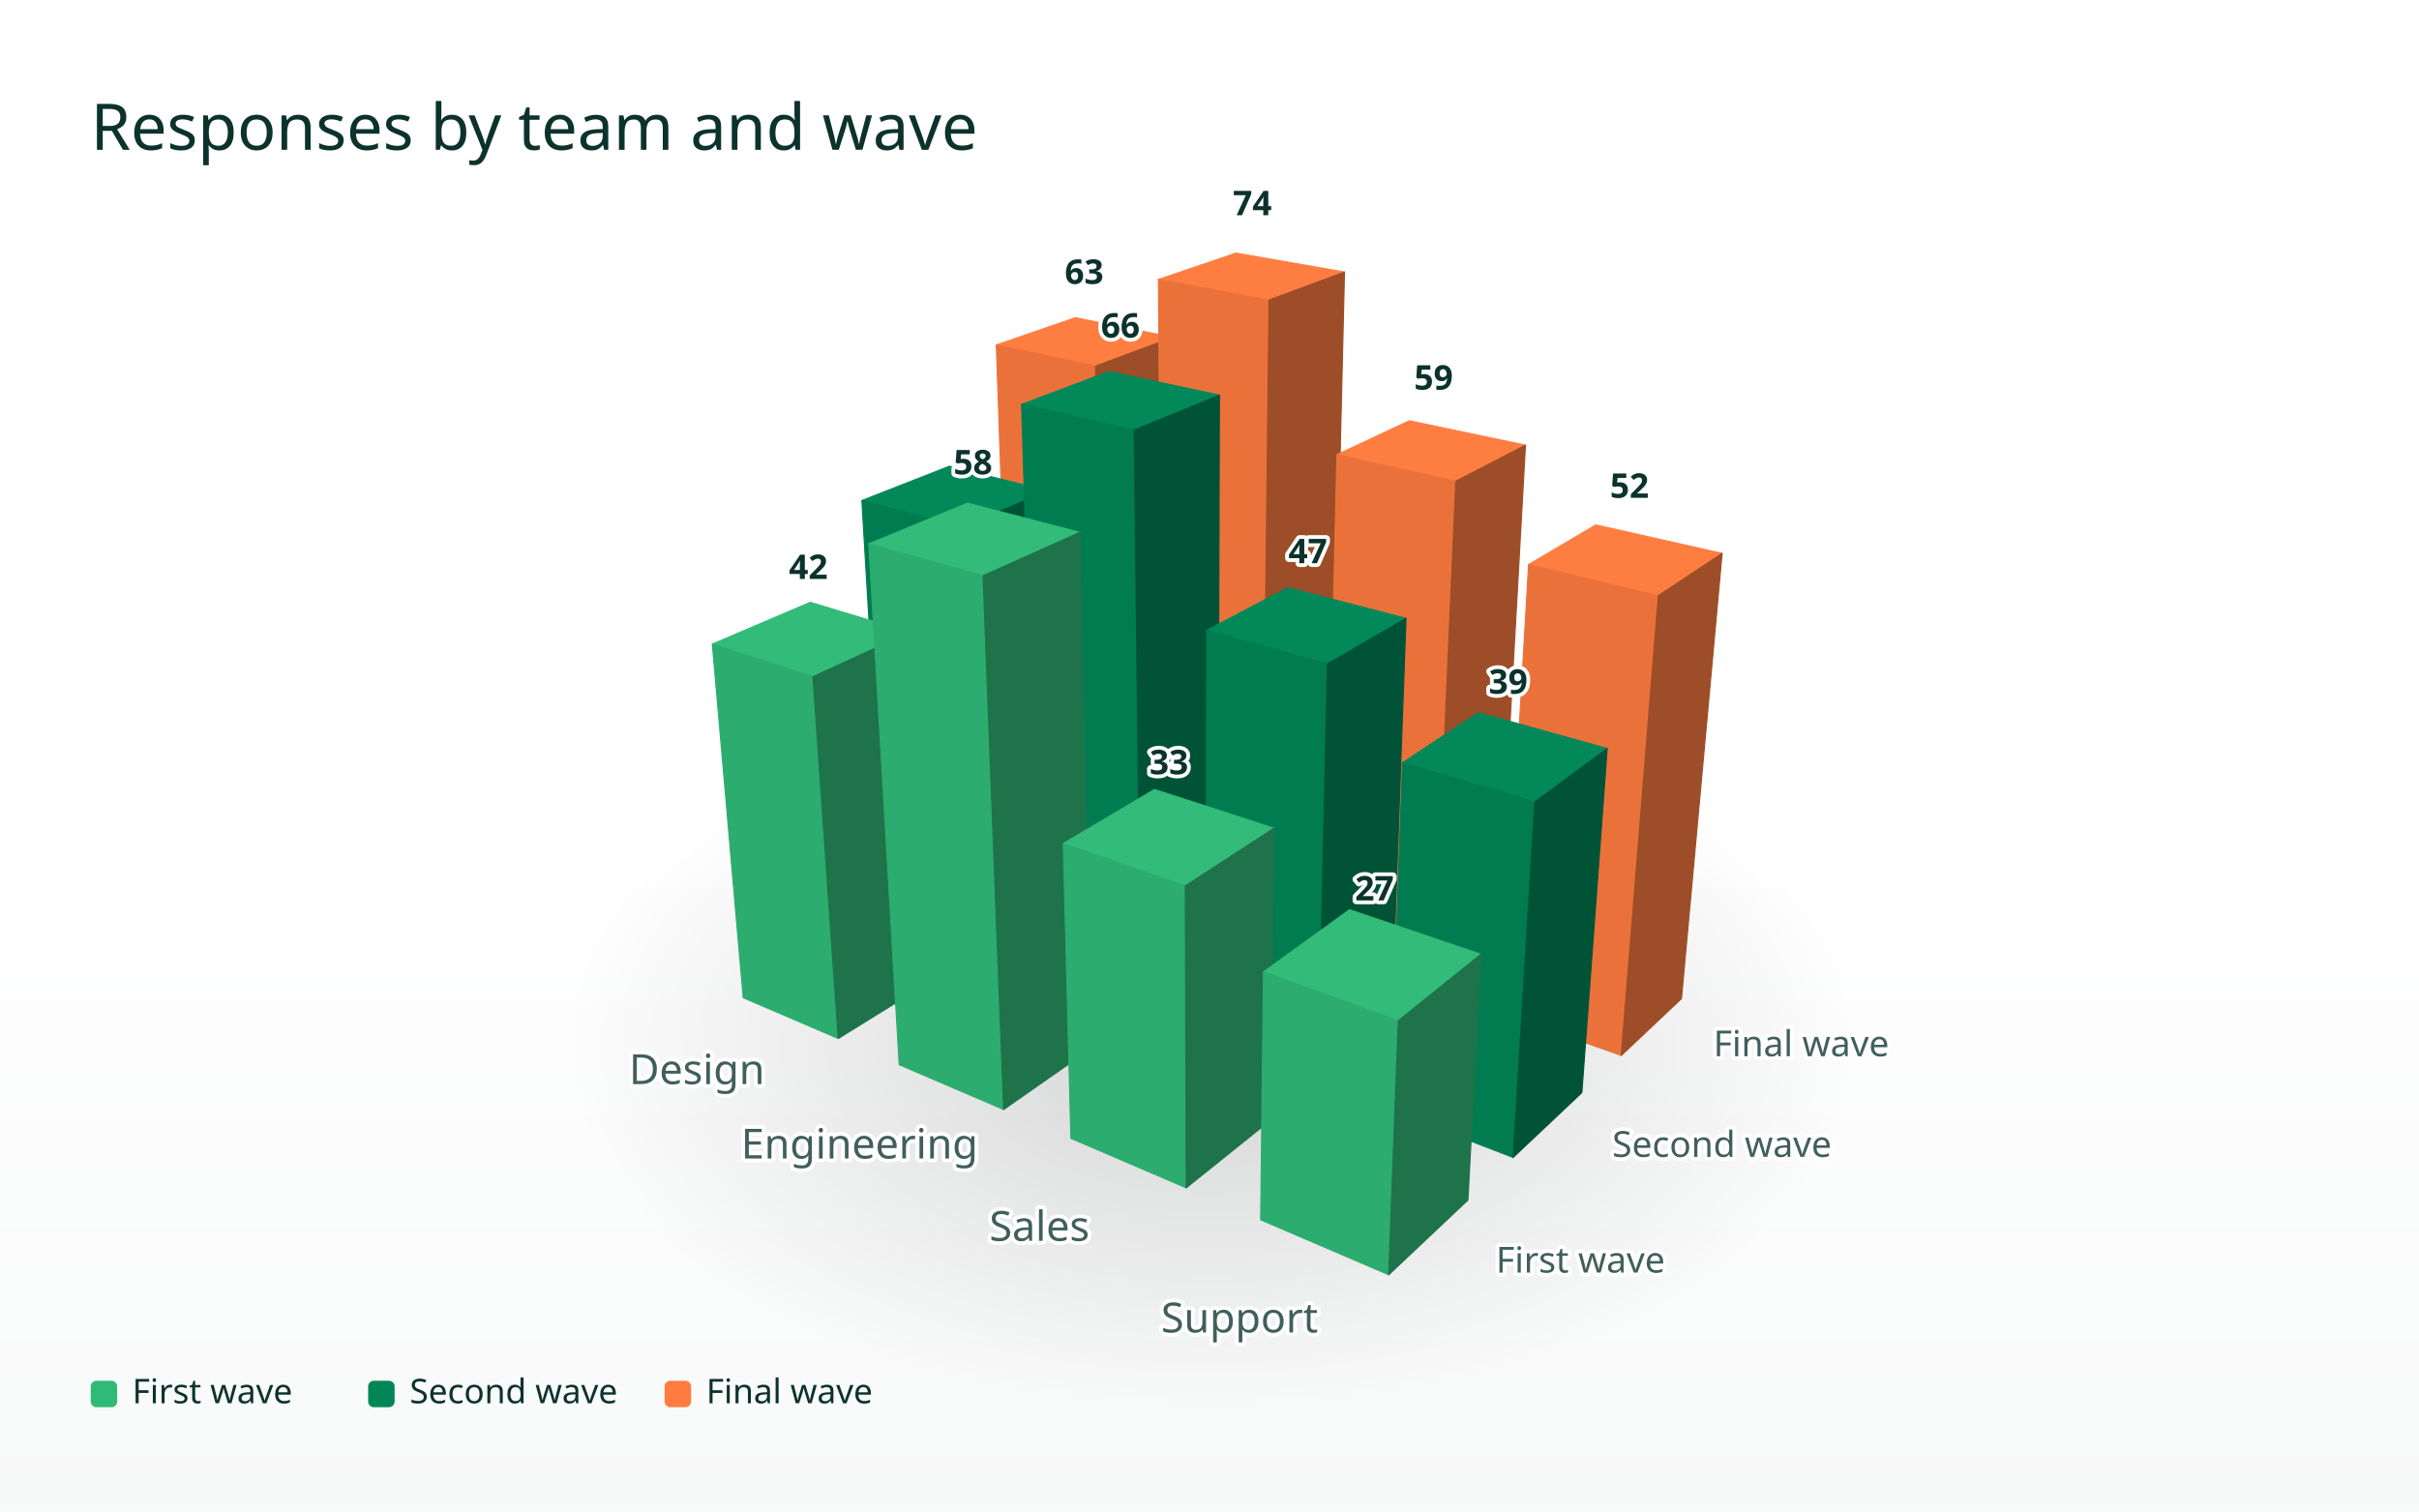
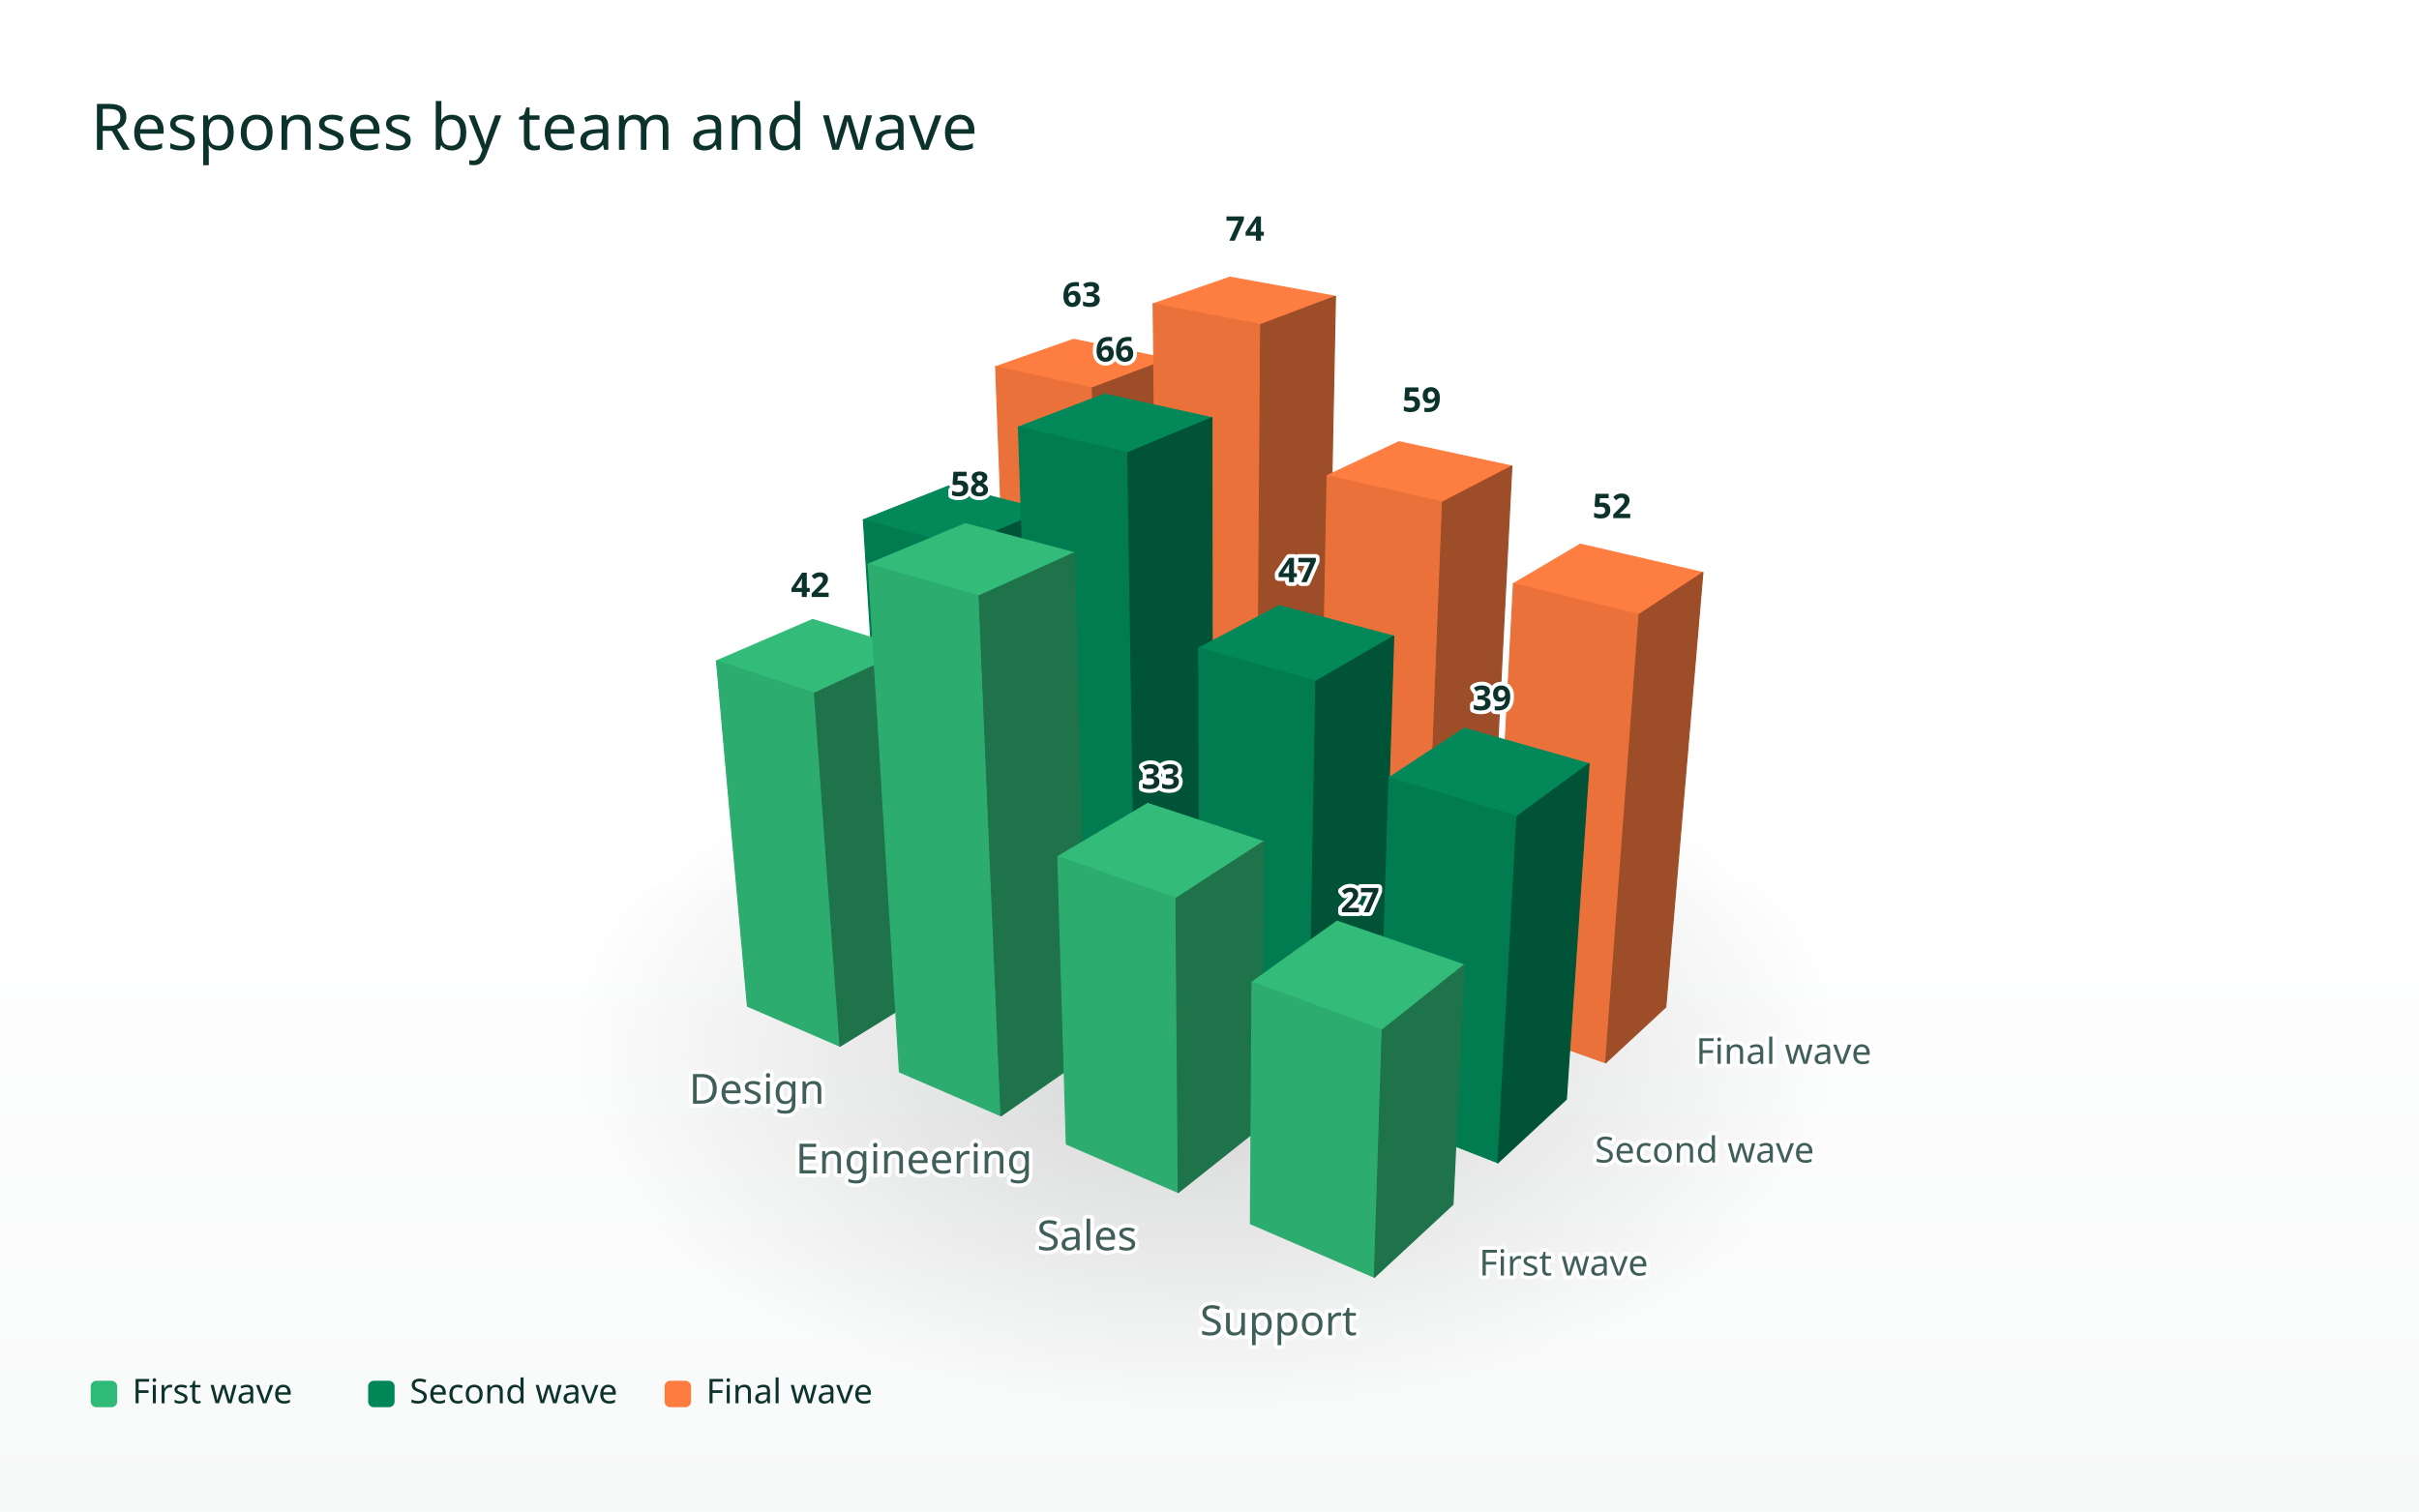
<svg xmlns="http://www.w3.org/2000/svg" width="1280" height="800" viewBox="0 0 1280 800">
  <path fill="#fff" d="M0 0h1280v800H0z" />
  <svg width="1280" height="800" color="#030711" style="position:absolute;inset:0;width:100%;height:100%;display:block" viewBox="0 0 1280 800">
    <path fill="#fff" d="M0 0h1280v800H0z" style="fill:#fff" />
    <g class="chart3d-vector" font-family="SUSE, sans-serif">
      <defs>
-         <linearGradient id="c3b7x2w3stage" x1="0" x2="0" y1="0" y2="1">
+         <linearGradient id="c35lu3d2stage" x1="0" x2="0" y1="0" y2="1">
          <stop offset="0" stop-color="#fff" style="stop-color:#fff" />
          <stop offset=".55" stop-color="#fff" style="stop-color:#fff" />
          <stop offset="1" stop-color="#f8f9f9" style="stop-color:#f8f9f9" />
        </linearGradient>
      </defs>
-       <path fill="url(#c3b7x2w3stage)" d="M0 0h1280v800H0z" style="fill:url(#c3b7x2w3stage)" />
+       <path fill="url(#c35lu3d2stage)" d="M0 0h1280v800H0z" style="fill:url(#c35lu3d2stage)" />
      <defs>
-         <radialGradient id="c3b7x2w3contact">
+         <radialGradient id="c35lu3d2contact">
          <stop offset="0" stop-opacity=".16" style="stop-opacity:.16" />
          <stop offset="1" stop-opacity="0" style="stop-opacity:0" />
        </radialGradient>
      </defs>
-       <ellipse cx="640.61" cy="554.71" fill="url(#c3b7x2w3contact)" rx="344.35" ry="193.72" style="fill:url(#c3b7x2w3contact)" />
-       <path fill="#fe7e42" stroke="#fe7e42" stroke-linejoin="round" stroke-width=".6" d="m568.99 168.15 51.67 10.37-40.97 15.22-52.5-11.17z" style="fill:#fe7e42;stroke:#fe7e42;stroke-width:.6px;stroke-linejoin:round" />
-       <path fill="#ea723a" stroke="#ea723a" stroke-linejoin="round" stroke-width=".6" d="m536.35 445.35 48.21 16.98-4.87-268.59-52.5-11.17z" style="fill:#ea723a;stroke:#ea723a;stroke-width:.6px;stroke-linejoin:round" />
-       <path fill="#9d4d27" stroke="#9d4d27" stroke-linejoin="round" stroke-width=".6" d="m584.56 462.33 37.39-23.15-1.29-260.66-40.97 15.22z" style="fill:#9d4d27;stroke:#9d4d27;stroke-width:.6px;stroke-linejoin:round" />
-       <path fill="#038859" stroke="#038859" stroke-linejoin="round" stroke-width=".6" d="m502.38 246.75 52.09 13.06-45.57 19.24-52.84-14.13z" style="fill:#038859;stroke:#038859;stroke-width:.6px;stroke-linejoin:round" />
-       <path fill="#007c50" stroke="#007c50" stroke-linejoin="round" stroke-width=".6" d="m469.04 484.27 49.29 19.08-9.43-224.3-52.84-14.13z" style="fill:#007c50;stroke:#007c50;stroke-width:.6px;stroke-linejoin:round" />
-       <path fill="#005336" stroke="#005336" stroke-linejoin="round" stroke-width=".6" d="m518.33 503.35 41.97-26-5.83-217.54-45.57 19.24z" style="fill:#005336;stroke:#005336;stroke-width:.6px;stroke-linejoin:round" />
-       <path fill="#fe7e42" stroke="#fe7e42" stroke-linejoin="round" stroke-width=".6" d="m654.03 133.95 57.4 10.04-39.92 14.8-58.54-10.87z" style="fill:#fe7e42;stroke:#fe7e42;stroke-width:.6px;stroke-linejoin:round" />
-       <path fill="#ea723a" stroke="#ea723a" stroke-linejoin="round" stroke-width=".6" d="m615.35 473.18 52.41 18.46 3.75-332.85-58.54-10.87z" style="fill:#ea723a;stroke:#ea723a;stroke-width:.6px;stroke-linejoin:round" />
-       <path fill="#9d4d27" stroke="#9d4d27" stroke-linejoin="round" stroke-width=".6" d="m667.76 491.64 35.99-25.16 7.68-322.49-39.92 14.8z" style="fill:#9d4d27;stroke:#9d4d27;stroke-width:.6px;stroke-linejoin:round" />
-       <path fill="#fe7e42" stroke="#fe7e42" stroke-linejoin="round" stroke-width=".6" d="m745.71 222.7 61.49 12.9-36.86 19.06-62.92-14.01z" style="fill:#fe7e42;stroke:#fe7e42;stroke-width:.6px;stroke-linejoin:round" />
-       <path fill="#ea723a" stroke="#ea723a" stroke-linejoin="round" stroke-width=".6" d="m701.31 503.46 57.2 20.16 11.83-268.96-62.92-14.01z" style="fill:#ea723a;stroke:#ea723a;stroke-width:.6px;stroke-linejoin:round" />
-       <path fill="#9d4d27" stroke="#9d4d27" stroke-linejoin="round" stroke-width=".6" d="m758.51 523.62 34.18-27.46L807.2 235.6l-36.86 19.06z" style="fill:#9d4d27;stroke:#9d4d27;stroke-width:.6px;stroke-linejoin:round" />
-       <path fill="#33bb7a" stroke="#33bb7a" stroke-linejoin="round" stroke-width=".6" d="m428.73 318.78 52.61 15.88-51.17 23.49-53.25-17.26z" style="fill:#33bb7a;stroke:#33bb7a;stroke-width:.6px;stroke-linejoin:round" />
-       <path fill="#2cac6f" stroke="#2cac6f" stroke-linejoin="round" stroke-width=".6" d="m393.27 528.07 50.27 21.58-13.37-191.5-53.25-17.26z" style="fill:#2cac6f;stroke:#2cac6f;stroke-width:.6px;stroke-linejoin:round" />
-       <path fill="#1e734a" stroke="#1e734a" stroke-linejoin="round" stroke-width=".6" d="M443.54 549.65 491 520.26l-9.66-185.6-51.17 23.49z" style="fill:#1e734a;stroke:#1e734a;stroke-width:.6px;stroke-linejoin:round" />
-       <path fill="#038859" stroke="#038859" stroke-linejoin="round" stroke-width=".6" d="m586.76 196.62 58.49 12.5-45.1 18.49-59.57-13.59z" style="fill:#038859;stroke:#038859;stroke-width:.6px;stroke-linejoin:round" />
-       <path fill="#007c50" stroke="#007c50" stroke-linejoin="round" stroke-width=".6" d="m549.89 515.56 53.87 20.85-3.61-308.8-59.57-13.59z" style="fill:#007c50;stroke:#007c50;stroke-width:.6px;stroke-linejoin:round" />
-       <path fill="#005336" stroke="#005336" stroke-linejoin="round" stroke-width=".6" d="m603.76 536.41 40.6-28.4.89-298.89-45.1 18.49z" style="fill:#005336;stroke:#005336;stroke-width:.6px;stroke-linejoin:round" />
-       <path fill="#fe7e42" stroke="#fe7e42" stroke-linejoin="round" stroke-width=".6" d="m844.39 277.81 66.86 15.08-33.74 22.34-68.67-16.42z" style="fill:#fe7e42;stroke:#fe7e42;stroke-width:.6px;stroke-linejoin:round" />
-       <path fill="#ea723a" stroke="#ea723a" stroke-linejoin="round" stroke-width=".6" d="m795.19 536.53 62.68 22.08 19.64-243.38-68.67-16.42z" style="fill:#ea723a;stroke:#ea723a;stroke-width:.6px;stroke-linejoin:round" />
-       <path fill="#9d4d27" stroke="#9d4d27" stroke-linejoin="round" stroke-width=".6" d="m857.87 558.61 31.87-30.07 21.51-235.65-33.74 22.34z" style="fill:#9d4d27;stroke:#9d4d27;stroke-width:.6px;stroke-linejoin:round" />
-       <path fill="#038859" stroke="#038859" stroke-linejoin="round" stroke-width=".6" d="m681.46 311 62.52 16.27-41.57 24.12-63.91-17.73z" style="fill:#038859;stroke:#038859;stroke-width:.6px;stroke-linejoin:round" />
-       <path fill="#007c50" stroke="#007c50" stroke-linejoin="round" stroke-width=".6" d="m638.32 549.78 59.13 22.88 4.96-221.27-63.91-17.73z" style="fill:#007c50;stroke:#007c50;stroke-width:.6px;stroke-linejoin:round" />
-       <path fill="#005336" stroke="#005336" stroke-linejoin="round" stroke-width=".6" d="m697.45 572.66 38.78-31.15 7.75-214.24-41.57 24.12z" style="fill:#005336;stroke:#005336;stroke-width:.6px;stroke-linejoin:round" />
-       <path fill="#33bb7a" stroke="#33bb7a" stroke-linejoin="round" stroke-width=".6" d="m511.95 266.3 59.46 15.45-51.24 22.98-60.45-16.9z" style="fill:#33bb7a;stroke:#33bb7a;stroke-width:.6px;stroke-linejoin:round" />
-       <path fill="#2cac6f" stroke="#2cac6f" stroke-linejoin="round" stroke-width=".6" d="m475.82 563.51 55.26 23.72-10.91-282.5-60.45-16.9z" style="fill:#2cac6f;stroke:#2cac6f;stroke-width:.6px;stroke-linejoin:round" />
-       <path fill="#1e734a" stroke="#1e734a" stroke-linejoin="round" stroke-width=".6" d="m531.08 587.23 46.17-32.29-5.84-273.19-51.24 22.98z" style="fill:#1e734a;stroke:#1e734a;stroke-width:.6px;stroke-linejoin:round" />
-       <path fill="#038859" stroke="#038859" stroke-linejoin="round" stroke-width=".6" d="m782.29 377.14 68.15 19.02-38.3 28.28-69.96-20.79z" style="fill:#038859;stroke:#038859;stroke-width:.6px;stroke-linejoin:round" />
-       <path fill="#007c50" stroke="#007c50" stroke-linejoin="round" stroke-width=".6" d="m735.47 587.37 65.18 25.23 11.49-188.16-69.96-20.79z" style="fill:#007c50;stroke:#007c50;stroke-width:.6px;stroke-linejoin:round" />
-       <path fill="#005336" stroke="#005336" stroke-linejoin="round" stroke-width=".6" d="m800.65 612.6 36.38-34.33 13.41-182.11-38.3 28.28z" style="fill:#005336;stroke:#005336;stroke-width:.6px;stroke-linejoin:round" />
-       <path fill="#33bb7a" stroke="#33bb7a" stroke-linejoin="round" stroke-width=".6" d="m610.89 417.84 63.22 20.52-46.93 30.53-64.54-22.46z" style="fill:#33bb7a;stroke:#33bb7a;stroke-width:.6px;stroke-linejoin:round" />
-       <path fill="#2cac6f" stroke="#2cac6f" stroke-linejoin="round" stroke-width=".6" d="m566.65 602.49 61.03 26.2-.5-159.8-64.54-22.46z" style="fill:#2cac6f;stroke:#2cac6f;stroke-width:.6px;stroke-linejoin:round" />
-       <path fill="#1e734a" stroke="#1e734a" stroke-linejoin="round" stroke-width=".6" d="m627.68 628.69 44.38-35.64 2.05-154.69-46.93 30.53z" style="fill:#1e734a;stroke:#1e734a;stroke-width:.6px;stroke-linejoin:round" />
-       <path fill="#33bb7a" stroke="#33bb7a" stroke-linejoin="round" stroke-width=".6" d="m714.1 481.49 69.5 23.58-43.72 35.2-71.29-25.9z" style="fill:#33bb7a;stroke:#33bb7a;stroke-width:.6px;stroke-linejoin:round" />
-       <path fill="#2cac6f" stroke="#2cac6f" stroke-linejoin="round" stroke-width=".6" d="m667.07 645.61 67.76 29.09 5.05-134.43-71.29-25.9z" style="fill:#2cac6f;stroke:#2cac6f;stroke-width:.6px;stroke-linejoin:round" />
-       <path fill="#1e734a" stroke="#1e734a" stroke-linejoin="round" stroke-width=".6" d="m734.83 674.7 41.92-39.55 6.85-130.08-43.72 35.2z" style="fill:#1e734a;stroke:#1e734a;stroke-width:.6px;stroke-linejoin:round" />
+       <ellipse cx="637.6" cy="558.14" fill="url(#c35lu3d2contact)" rx="337.09" ry="190.07" style="fill:url(#c35lu3d2contact)" />
+       <path fill="#fe7e42" stroke="#fe7e42" stroke-linejoin="round" stroke-width=".6" d="m568.11 179.59 50.38 10.42-40.5 15.28-51.15-11.22z" style="fill:#fe7e42;stroke:#fe7e42;stroke-width:.6px;stroke-linejoin:round" />
+       <path fill="#ea723a" stroke="#ea723a" stroke-linejoin="round" stroke-width=".6" d="m536.53 451.08 47.07 16.76-5.61-262.55-51.15-11.22z" style="fill:#ea723a;stroke:#ea723a;stroke-width:.6px;stroke-linejoin:round" />
+       <path fill="#9d4d27" stroke="#9d4d27" stroke-linejoin="round" stroke-width=".6" d="m583.6 467.84 37-22.85-2.11-254.98-40.5 15.28z" style="fill:#9d4d27;stroke:#9d4d27;stroke-width:.6px;stroke-linejoin:round" />
+       <path fill="#038859" stroke="#038859" stroke-linejoin="round" stroke-width=".6" d="m502.48 256.99 50.77 13.02-44.94 19.15-51.46-14.06z" style="fill:#038859;stroke:#038859;stroke-width:.6px;stroke-linejoin:round" />
+       <path fill="#007c50" stroke="#007c50" stroke-linejoin="round" stroke-width=".6" d="m470.1 489.46 48.08 18.78-9.87-219.08-51.46-14.06z" style="fill:#007c50;stroke:#007c50;stroke-width:.6px;stroke-linejoin:round" />
+       <path fill="#005336" stroke="#005336" stroke-linejoin="round" stroke-width=".6" d="m518.18 508.24 41.44-25.6-6.37-212.63-44.94 19.15z" style="fill:#005336;stroke:#005336;stroke-width:.6px;stroke-linejoin:round" />
+       <path fill="#fe7e42" stroke="#fe7e42" stroke-linejoin="round" stroke-width=".6" d="m650.81 146.71 55.83 10.13-39.55 14.92-56.9-10.95z" style="fill:#fe7e42;stroke:#fe7e42;stroke-width:.6px;stroke-linejoin:round" />
+       <path fill="#ea723a" stroke="#ea723a" stroke-linejoin="round" stroke-width=".6" d="m613.64 478.53 51.1 18.19 2.35-324.96-56.9-10.95z" style="fill:#ea723a;stroke:#ea723a;stroke-width:.6px;stroke-linejoin:round" />
+       <path fill="#9d4d27" stroke="#9d4d27" stroke-linejoin="round" stroke-width=".6" d="m664.74 496.72 35.68-24.8 6.22-315.08-39.55 14.92z" style="fill:#9d4d27;stroke:#9d4d27;stroke-width:.6px;stroke-linejoin:round" />
+       <path fill="#fe7e42" stroke="#fe7e42" stroke-linejoin="round" stroke-width=".6" d="m740.25 233.79 59.74 12.9-36.66 19.01-61.06-13.97z" style="fill:#fe7e42;stroke:#fe7e42;stroke-width:.6px;stroke-linejoin:round" />
+       <path fill="#ea723a" stroke="#ea723a" stroke-linejoin="round" stroke-width=".6" d="m697.41 508.36 55.66 19.81 10.26-262.47-61.06-13.97z" style="fill:#ea723a;stroke:#ea723a;stroke-width:.6px;stroke-linejoin:round" />
+       <path fill="#9d4d27" stroke="#9d4d27" stroke-linejoin="round" stroke-width=".6" d="m753.07 528.17 33.98-27 12.94-254.48-36.66 19.01z" style="fill:#9d4d27;stroke:#9d4d27;stroke-width:.6px;stroke-linejoin:round" />
+       <path fill="#33bb7a" stroke="#33bb7a" stroke-linejoin="round" stroke-width=".6" d="m430.04 327.87 51.23 15.75-50.33 23.24-51.83-17.07z" style="fill:#33bb7a;stroke:#33bb7a;stroke-width:.6px;stroke-linejoin:round" />
+       <path fill="#2cac6f" stroke="#2cac6f" stroke-linejoin="round" stroke-width=".6" d="m395.5 532.55 49 21.19-13.56-186.88-51.83-17.07z" style="fill:#2cac6f;stroke:#2cac6f;stroke-width:.6px;stroke-linejoin:round" />
+       <path fill="#1e734a" stroke="#1e734a" stroke-linejoin="round" stroke-width=".6" d="m444.5 553.74 46.73-28.86-9.96-181.26-50.33 23.24z" style="fill:#1e734a;stroke:#1e734a;stroke-width:.6px;stroke-linejoin:round" />
+       <path fill="#038859" stroke="#038859" stroke-linejoin="round" stroke-width=".6" d="m584.43 208.57 56.84 12.51-44.54 18.5-57.85-13.59z" style="fill:#038859;stroke:#038859;stroke-width:.6px;stroke-linejoin:round" />
+       <path fill="#007c50" stroke="#007c50" stroke-linejoin="round" stroke-width=".6" d="m548.94 520.26 52.46 20.48-4.67-301.16-57.85-13.59z" style="fill:#007c50;stroke:#007c50;stroke-width:.6px;stroke-linejoin:round" />
+       <path fill="#005336" stroke="#005336" stroke-linejoin="round" stroke-width=".6" d="m601.4 540.74 40.16-27.91-.29-291.75-44.54 18.5z" style="fill:#005336;stroke:#005336;stroke-width:.6px;stroke-linejoin:round" />
+       <path fill="#fe7e42" stroke="#fe7e42" stroke-linejoin="round" stroke-width=".6" d="m836.24 288.02 64.83 15-33.73 22.17-66.51-16.29z" style="fill:#fe7e42;stroke:#fe7e42;stroke-width:.6px;stroke-linejoin:round" />
+       <path fill="#ea723a" stroke="#ea723a" stroke-linejoin="round" stroke-width=".6" d="m788.73 540.86 60.87 21.67 17.74-237.34-66.51-16.29z" style="fill:#ea723a;stroke:#ea723a;stroke-width:.6px;stroke-linejoin:round" />
+       <path fill="#9d4d27" stroke="#9d4d27" stroke-linejoin="round" stroke-width=".6" d="m849.6 562.53 31.83-29.52 19.64-229.99-33.73 22.17z" style="fill:#9d4d27;stroke:#9d4d27;stroke-width:.6px;stroke-linejoin:round" />
+       <path fill="#038859" stroke="#038859" stroke-linejoin="round" stroke-width=".6" d="m676.82 320.55 60.67 16.14-41.2 23.87-61.97-17.54z" style="fill:#038859;stroke:#038859;stroke-width:.6px;stroke-linejoin:round" />
+       <path fill="#007c50" stroke="#007c50" stroke-linejoin="round" stroke-width=".6" d="m635.03 553.87 57.46 22.43 3.8-215.74-61.97-17.54z" style="fill:#007c50;stroke:#007c50;stroke-width:.6px;stroke-linejoin:round" />
+       <path fill="#005336" stroke="#005336" stroke-linejoin="round" stroke-width=".6" d="m692.49 576.3 38.45-30.55 6.55-209.06-41.2 23.87z" style="fill:#005336;stroke:#005336;stroke-width:.6px;stroke-linejoin:round" />
+       <path fill="#33bb7a" stroke="#33bb7a" stroke-linejoin="round" stroke-width=".6" d="m510.8 277.18 57.73 15.37-50.46 22.82-58.65-16.78z" style="fill:#33bb7a;stroke:#33bb7a;stroke-width:.6px;stroke-linejoin:round" />
+       <path fill="#2cac6f" stroke="#2cac6f" stroke-linejoin="round" stroke-width=".6" d="m475.93 567.34 53.75 23.24-11.61-275.21-58.65-16.78z" style="fill:#2cac6f;stroke:#2cac6f;stroke-width:.6px;stroke-linejoin:round" />
+       <path fill="#1e734a" stroke="#1e734a" stroke-linejoin="round" stroke-width=".6" d="m529.68 590.58 45.54-31.65-6.69-266.38-50.46 22.82z" style="fill:#1e734a;stroke:#1e734a;stroke-width:.6px;stroke-linejoin:round" />
+       <path fill="#038859" stroke="#038859" stroke-linejoin="round" stroke-width=".6" d="m774.82 385.44 66.02 18.77-38.14 27.86-67.7-20.48z" style="fill:#038859;stroke:#038859;stroke-width:.6px;stroke-linejoin:round" />
+       <path fill="#007c50" stroke="#007c50" stroke-linejoin="round" stroke-width=".6" d="m729.4 590.72 63.21 24.69 10.09-183.34-67.7-20.48z" style="fill:#007c50;stroke:#007c50;stroke-width:.6px;stroke-linejoin:round" />
+       <path fill="#005336" stroke="#005336" stroke-linejoin="round" stroke-width=".6" d="m792.61 615.41 36.21-33.6 12.02-177.6-38.14 27.86z" style="fill:#005336;stroke:#005336;stroke-width:.6px;stroke-linejoin:round" />
+       <path fill="#33bb7a" stroke="#33bb7a" stroke-linejoin="round" stroke-width=".6" d="m607.32 425.23 61.31 20.21-46.36 30-62.54-22.06z" style="fill:#33bb7a;stroke:#33bb7a;stroke-width:.6px;stroke-linejoin:round" />
+       <path fill="#2cac6f" stroke="#2cac6f" stroke-linejoin="round" stroke-width=".6" d="m564.24 605.52 59.24 25.62-1.21-155.7-62.54-22.06z" style="fill:#2cac6f;stroke:#2cac6f;stroke-width:.6px;stroke-linejoin:round" />
+       <path fill="#1e734a" stroke="#1e734a" stroke-linejoin="round" stroke-width=".6" d="m623.48 631.14 43.87-34.86 1.28-150.84-46.36 30z" style="fill:#1e734a;stroke:#1e734a;stroke-width:.6px;stroke-linejoin:round" />
+       <path fill="#33bb7a" stroke="#33bb7a" stroke-linejoin="round" stroke-width=".6" d="m707.51 487.56 67.25 23.14-43.38 34.46-68.89-25.36z" style="fill:#33bb7a;stroke:#33bb7a;stroke-width:.6px;stroke-linejoin:round" />
+       <path fill="#2cac6f" stroke="#2cac6f" stroke-linejoin="round" stroke-width=".6" d="m661.66 647.66 65.6 28.37 4.12-130.87-68.89-25.36z" style="fill:#2cac6f;stroke:#2cac6f;stroke-width:.6px;stroke-linejoin:round" />
+       <path fill="#1e734a" stroke="#1e734a" stroke-linejoin="round" stroke-width=".6" d="m727.26 676.03 41.59-38.59 5.91-126.74-43.38 34.46z" style="fill:#1e734a;stroke:#1e734a;stroke-width:.6px;stroke-linejoin:round" />
      <g fill="#0c322c" stroke="#fff" stroke-linejoin="round" stroke-width="4" paint-order="stroke">
-         <text x="727.3" y="476.58" class="c3d-value" font-size="18" font-weight="600" style="fill:#0c322c;stroke:#fff;stroke-width:4px;stroke-linejoin:round;paint-order:stroke;font-family:SUSE,sans-serif;font-size:18px;font-weight:600;text-anchor:middle" text-anchor="middle">27</text>
-         <text x="618.56" y="409.78" class="c3d-value" font-size="18" font-weight="600" style="fill:#0c322c;stroke:#fff;stroke-width:4px;stroke-linejoin:round;paint-order:stroke;font-family:SUSE,sans-serif;font-size:18px;font-weight:600;text-anchor:middle" text-anchor="middle">33</text>
-         <text x="514.85" y="251.03" class="c3d-value" font-size="18" font-weight="600" style="fill:#0c322c;stroke:#fff;stroke-width:4px;stroke-linejoin:round;paint-order:stroke;font-family:SUSE,sans-serif;font-size:18px;font-weight:600;text-anchor:middle" text-anchor="middle">58</text>
-         <text x="798.05" y="367.15" class="c3d-value" font-size="18" font-weight="600" style="fill:#0c322c;stroke:#fff;stroke-width:4px;stroke-linejoin:round;paint-order:stroke;font-family:SUSE,sans-serif;font-size:18px;font-weight:600;text-anchor:middle" text-anchor="middle">39</text>
-         <text x="692.02" y="298.09" class="c3d-value" font-size="18" font-weight="600" style="fill:#0c322c;stroke:#fff;stroke-width:4px;stroke-linejoin:round;paint-order:stroke;font-family:SUSE,sans-serif;font-size:18px;font-weight:600;text-anchor:middle" text-anchor="middle">47</text>
-         <text x="862.22" y="263.46" class="c3d-value" font-size="18" font-weight="600" style="fill:#0c322c;stroke:#fff;stroke-width:4px;stroke-linejoin:round;paint-order:stroke;font-family:SUSE,sans-serif;font-size:18px;font-weight:600;text-anchor:middle" text-anchor="middle">52</text>
-         <text x="592.86" y="178.67" class="c3d-value" font-size="18" font-weight="600" style="fill:#0c322c;stroke:#fff;stroke-width:4px;stroke-linejoin:round;paint-order:stroke;font-family:SUSE,sans-serif;font-size:18px;font-weight:600;text-anchor:middle" text-anchor="middle">66</text>
-         <text x="427.74" y="306.43" class="c3d-value" font-size="18" font-weight="600" style="fill:#0c322c;stroke:#fff;stroke-width:4px;stroke-linejoin:round;paint-order:stroke;font-family:SUSE,sans-serif;font-size:18px;font-weight:600;text-anchor:middle" text-anchor="middle">42</text>
-         <text x="758.57" y="206.19" class="c3d-value" font-size="18" font-weight="600" style="fill:#0c322c;stroke:#fff;stroke-width:4px;stroke-linejoin:round;paint-order:stroke;font-family:SUSE,sans-serif;font-size:18px;font-weight:600;text-anchor:middle" text-anchor="middle">59</text>
-         <text x="662.67" y="113.9" class="c3d-value" font-size="18" font-weight="600" style="fill:#0c322c;stroke:#fff;stroke-width:4px;stroke-linejoin:round;paint-order:stroke;font-family:SUSE,sans-serif;font-size:18px;font-weight:600;text-anchor:middle" text-anchor="middle">74</text>
-         <text x="573.71" y="150.24" class="c3d-value" font-size="18" font-weight="600" style="fill:#0c322c;stroke:#fff;stroke-width:4px;stroke-linejoin:round;paint-order:stroke;font-family:SUSE,sans-serif;font-size:18px;font-weight:600;text-anchor:middle" text-anchor="middle">63</text>
-         <text x="655.91" y="705.22" fill-opacity=".78" class="c3d-category" font-size="22" font-weight="500" style="fill:#0c322c;fill-opacity:.78;stroke:#fff;stroke-width:4px;stroke-linejoin:round;paint-order:stroke;font-family:SUSE,sans-serif;font-size:22px;font-weight:500;text-anchor:middle" text-anchor="middle">Support</text>
-         <text x="791.57" y="673.55" fill-opacity=".78" class="c3d-series" font-size="19" font-weight="500" style="fill:#0c322c;fill-opacity:.78;stroke:#fff;stroke-width:4px;stroke-linejoin:round;paint-order:stroke;font-family:SUSE,sans-serif;font-size:19px;font-weight:500">First wave</text>
-         <text x="550.01" y="656.74" fill-opacity=".78" class="c3d-category" font-size="22" font-weight="500" style="fill:#0c322c;fill-opacity:.78;stroke:#fff;stroke-width:4px;stroke-linejoin:round;paint-order:stroke;font-family:SUSE,sans-serif;font-size:22px;font-weight:500;text-anchor:middle" text-anchor="middle">Sales</text>
-         <text x="853.1" y="612.31" fill-opacity=".78" class="c3d-series" font-size="19" font-weight="500" style="fill:#0c322c;fill-opacity:.78;stroke:#fff;stroke-width:4px;stroke-linejoin:round;paint-order:stroke;font-family:SUSE,sans-serif;font-size:19px;font-weight:500">Second wave</text>
-         <text x="454.8" y="613.16" fill-opacity=".78" class="c3d-category" font-size="22" font-weight="500" style="fill:#0c322c;fill-opacity:.78;stroke:#fff;stroke-width:4px;stroke-linejoin:round;paint-order:stroke;font-family:SUSE,sans-serif;font-size:22px;font-weight:500;text-anchor:middle" text-anchor="middle">Engineering</text>
-         <text x="368.75" y="573.77" fill-opacity=".78" class="c3d-category" font-size="22" font-weight="500" style="fill:#0c322c;fill-opacity:.78;stroke:#fff;stroke-width:4px;stroke-linejoin:round;paint-order:stroke;font-family:SUSE,sans-serif;font-size:22px;font-weight:500;text-anchor:middle" text-anchor="middle">Design</text>
-         <text x="906.64" y="559.04" fill-opacity=".78" class="c3d-series" font-size="19" font-weight="500" style="fill:#0c322c;fill-opacity:.78;stroke:#fff;stroke-width:4px;stroke-linejoin:round;paint-order:stroke;font-family:SUSE,sans-serif;font-size:19px;font-weight:500">Final wave</text>
+         <text x="719.65" y="482.82" class="c3d-value" font-size="18" font-weight="600" style="fill:#0c322c;stroke:#fff;stroke-width:4px;stroke-linejoin:round;paint-order:stroke;font-family:SUSE,sans-serif;font-size:18px;font-weight:600;text-anchor:middle" text-anchor="middle">27</text>
+         <text x="614.25" y="417.47" class="c3d-value" font-size="18" font-weight="600" style="fill:#0c322c;stroke:#fff;stroke-width:4px;stroke-linejoin:round;paint-order:stroke;font-family:SUSE,sans-serif;font-size:18px;font-weight:600;text-anchor:middle" text-anchor="middle">33</text>
+         <text x="513.18" y="262.54" class="c3d-value" font-size="18" font-weight="600" style="fill:#0c322c;stroke:#fff;stroke-width:4px;stroke-linejoin:round;paint-order:stroke;font-family:SUSE,sans-serif;font-size:18px;font-weight:600;text-anchor:middle" text-anchor="middle">58</text>
+         <text x="789.47" y="375.83" class="c3d-value" font-size="18" font-weight="600" style="fill:#0c322c;stroke:#fff;stroke-width:4px;stroke-linejoin:round;paint-order:stroke;font-family:SUSE,sans-serif;font-size:18px;font-weight:600;text-anchor:middle" text-anchor="middle">39</text>
+         <text x="686.55" y="308.13" class="c3d-value" font-size="18" font-weight="600" style="fill:#0c322c;stroke:#fff;stroke-width:4px;stroke-linejoin:round;paint-order:stroke;font-family:SUSE,sans-serif;font-size:18px;font-weight:600;text-anchor:middle" text-anchor="middle">47</text>
+         <text x="852.92" y="274.22" class="c3d-value" font-size="18" font-weight="600" style="fill:#0c322c;stroke:#fff;stroke-width:4px;stroke-linejoin:round;paint-order:stroke;font-family:SUSE,sans-serif;font-size:18px;font-weight:600;text-anchor:middle" text-anchor="middle">52</text>
+         <text x="589.92" y="191.31" class="c3d-value" font-size="18" font-weight="600" style="fill:#0c322c;stroke:#fff;stroke-width:4px;stroke-linejoin:round;paint-order:stroke;font-family:SUSE,sans-serif;font-size:18px;font-weight:600;text-anchor:middle" text-anchor="middle">66</text>
+         <text x="428.77" y="315.96" class="c3d-value" font-size="18" font-weight="600" style="fill:#0c322c;stroke:#fff;stroke-width:4px;stroke-linejoin:round;paint-order:stroke;font-family:SUSE,sans-serif;font-size:18px;font-weight:600;text-anchor:middle" text-anchor="middle">42</text>
+         <text x="752.24" y="217.91" class="c3d-value" font-size="18" font-weight="600" style="fill:#0c322c;stroke:#fff;stroke-width:4px;stroke-linejoin:round;paint-order:stroke;font-family:SUSE,sans-serif;font-size:18px;font-weight:600;text-anchor:middle" text-anchor="middle">59</text>
+         <text x="658.79" y="127.4" class="c3d-value" font-size="18" font-weight="600" style="fill:#0c322c;stroke:#fff;stroke-width:4px;stroke-linejoin:round;paint-order:stroke;font-family:SUSE,sans-serif;font-size:18px;font-weight:600;text-anchor:middle" text-anchor="middle">74</text>
+         <text x="572.38" y="162.29" class="c3d-value" font-size="18" font-weight="600" style="fill:#0c322c;stroke:#fff;stroke-width:4px;stroke-linejoin:round;paint-order:stroke;font-family:SUSE,sans-serif;font-size:18px;font-weight:600;text-anchor:middle" text-anchor="middle">63</text>
+         <text x="676.49" y="706.68" fill-opacity=".78" class="c3d-category" font-size="22" font-weight="500" style="fill:#0c322c;fill-opacity:.78;stroke:#fff;stroke-width:4px;stroke-linejoin:round;paint-order:stroke;font-family:SUSE,sans-serif;font-size:22px;font-weight:500;text-anchor:middle" text-anchor="middle">Support</text>
+         <text x="782.65" y="675.08" fill-opacity=".78" class="c3d-series" font-size="19" font-weight="500" style="fill:#0c322c;fill-opacity:.78;stroke:#fff;stroke-width:4px;stroke-linejoin:round;paint-order:stroke;font-family:SUSE,sans-serif;font-size:19px;font-weight:500">First wave</text>
+         <text x="575.17" y="661.71" fill-opacity=".78" class="c3d-category" font-size="22" font-weight="500" style="fill:#0c322c;fill-opacity:.78;stroke:#fff;stroke-width:4px;stroke-linejoin:round;paint-order:stroke;font-family:SUSE,sans-serif;font-size:22px;font-weight:500;text-anchor:middle" text-anchor="middle">Sales</text>
+         <text x="843.91" y="615.28" fill-opacity=".78" class="c3d-series" font-size="19" font-weight="500" style="fill:#0c322c;fill-opacity:.78;stroke:#fff;stroke-width:4px;stroke-linejoin:round;paint-order:stroke;font-family:SUSE,sans-serif;font-size:19px;font-weight:500">Second wave</text>
+         <text x="483.61" y="621.07" fill-opacity=".78" class="c3d-category" font-size="22" font-weight="500" style="fill:#0c322c;fill-opacity:.78;stroke:#fff;stroke-width:4px;stroke-linejoin:round;paint-order:stroke;font-family:SUSE,sans-serif;font-size:22px;font-weight:500;text-anchor:middle" text-anchor="middle">Engineering</text>
+         <text x="897.38" y="563.08" fill-opacity=".78" class="c3d-series" font-size="19" font-weight="500" style="fill:#0c322c;fill-opacity:.78;stroke:#fff;stroke-width:4px;stroke-linejoin:round;paint-order:stroke;font-family:SUSE,sans-serif;font-size:19px;font-weight:500">Final wave</text>
+         <text x="400.46" y="584.16" fill-opacity=".78" class="c3d-category" font-size="22" font-weight="500" style="fill:#0c322c;fill-opacity:.78;stroke:#fff;stroke-width:4px;stroke-linejoin:round;paint-order:stroke;font-family:SUSE,sans-serif;font-size:22px;font-weight:500;text-anchor:middle" text-anchor="middle">Design</text>
      </g>
      <text x="48" y="79.28" fill="#0c322c" font-size="34" font-weight="500" style="fill:#0c322c;font-family:SUSE,sans-serif;font-size:34px;font-weight:500">Responses by team and wave</text>
      <rect width="14" height="14" x="48" y="730.8" fill="#30ba78" rx="3" style="fill:#30ba78" />
      <text x="70" y="742.7" fill="#0c322c" font-size="18" style="fill:#0c322c;font-family:SUSE,sans-serif;font-size:18px">First wave</text>
      <rect width="14" height="14" x="194.8" y="730.8" fill="#008657" rx="3" style="fill:#008657" />
      <text x="216.8" y="742.7" fill="#0c322c" font-size="18" style="fill:#0c322c;font-family:SUSE,sans-serif;font-size:18px">Second wave</text>
      <rect width="14" height="14" x="351.68" y="730.8" fill="#fe7c3f" rx="3" style="fill:#fe7c3f" />
      <text x="373.68" y="742.7" fill="#0c322c" font-size="18" style="fill:#0c322c;font-family:SUSE,sans-serif;font-size:18px">Final wave</text>
    </g>
  </svg>
</svg>
